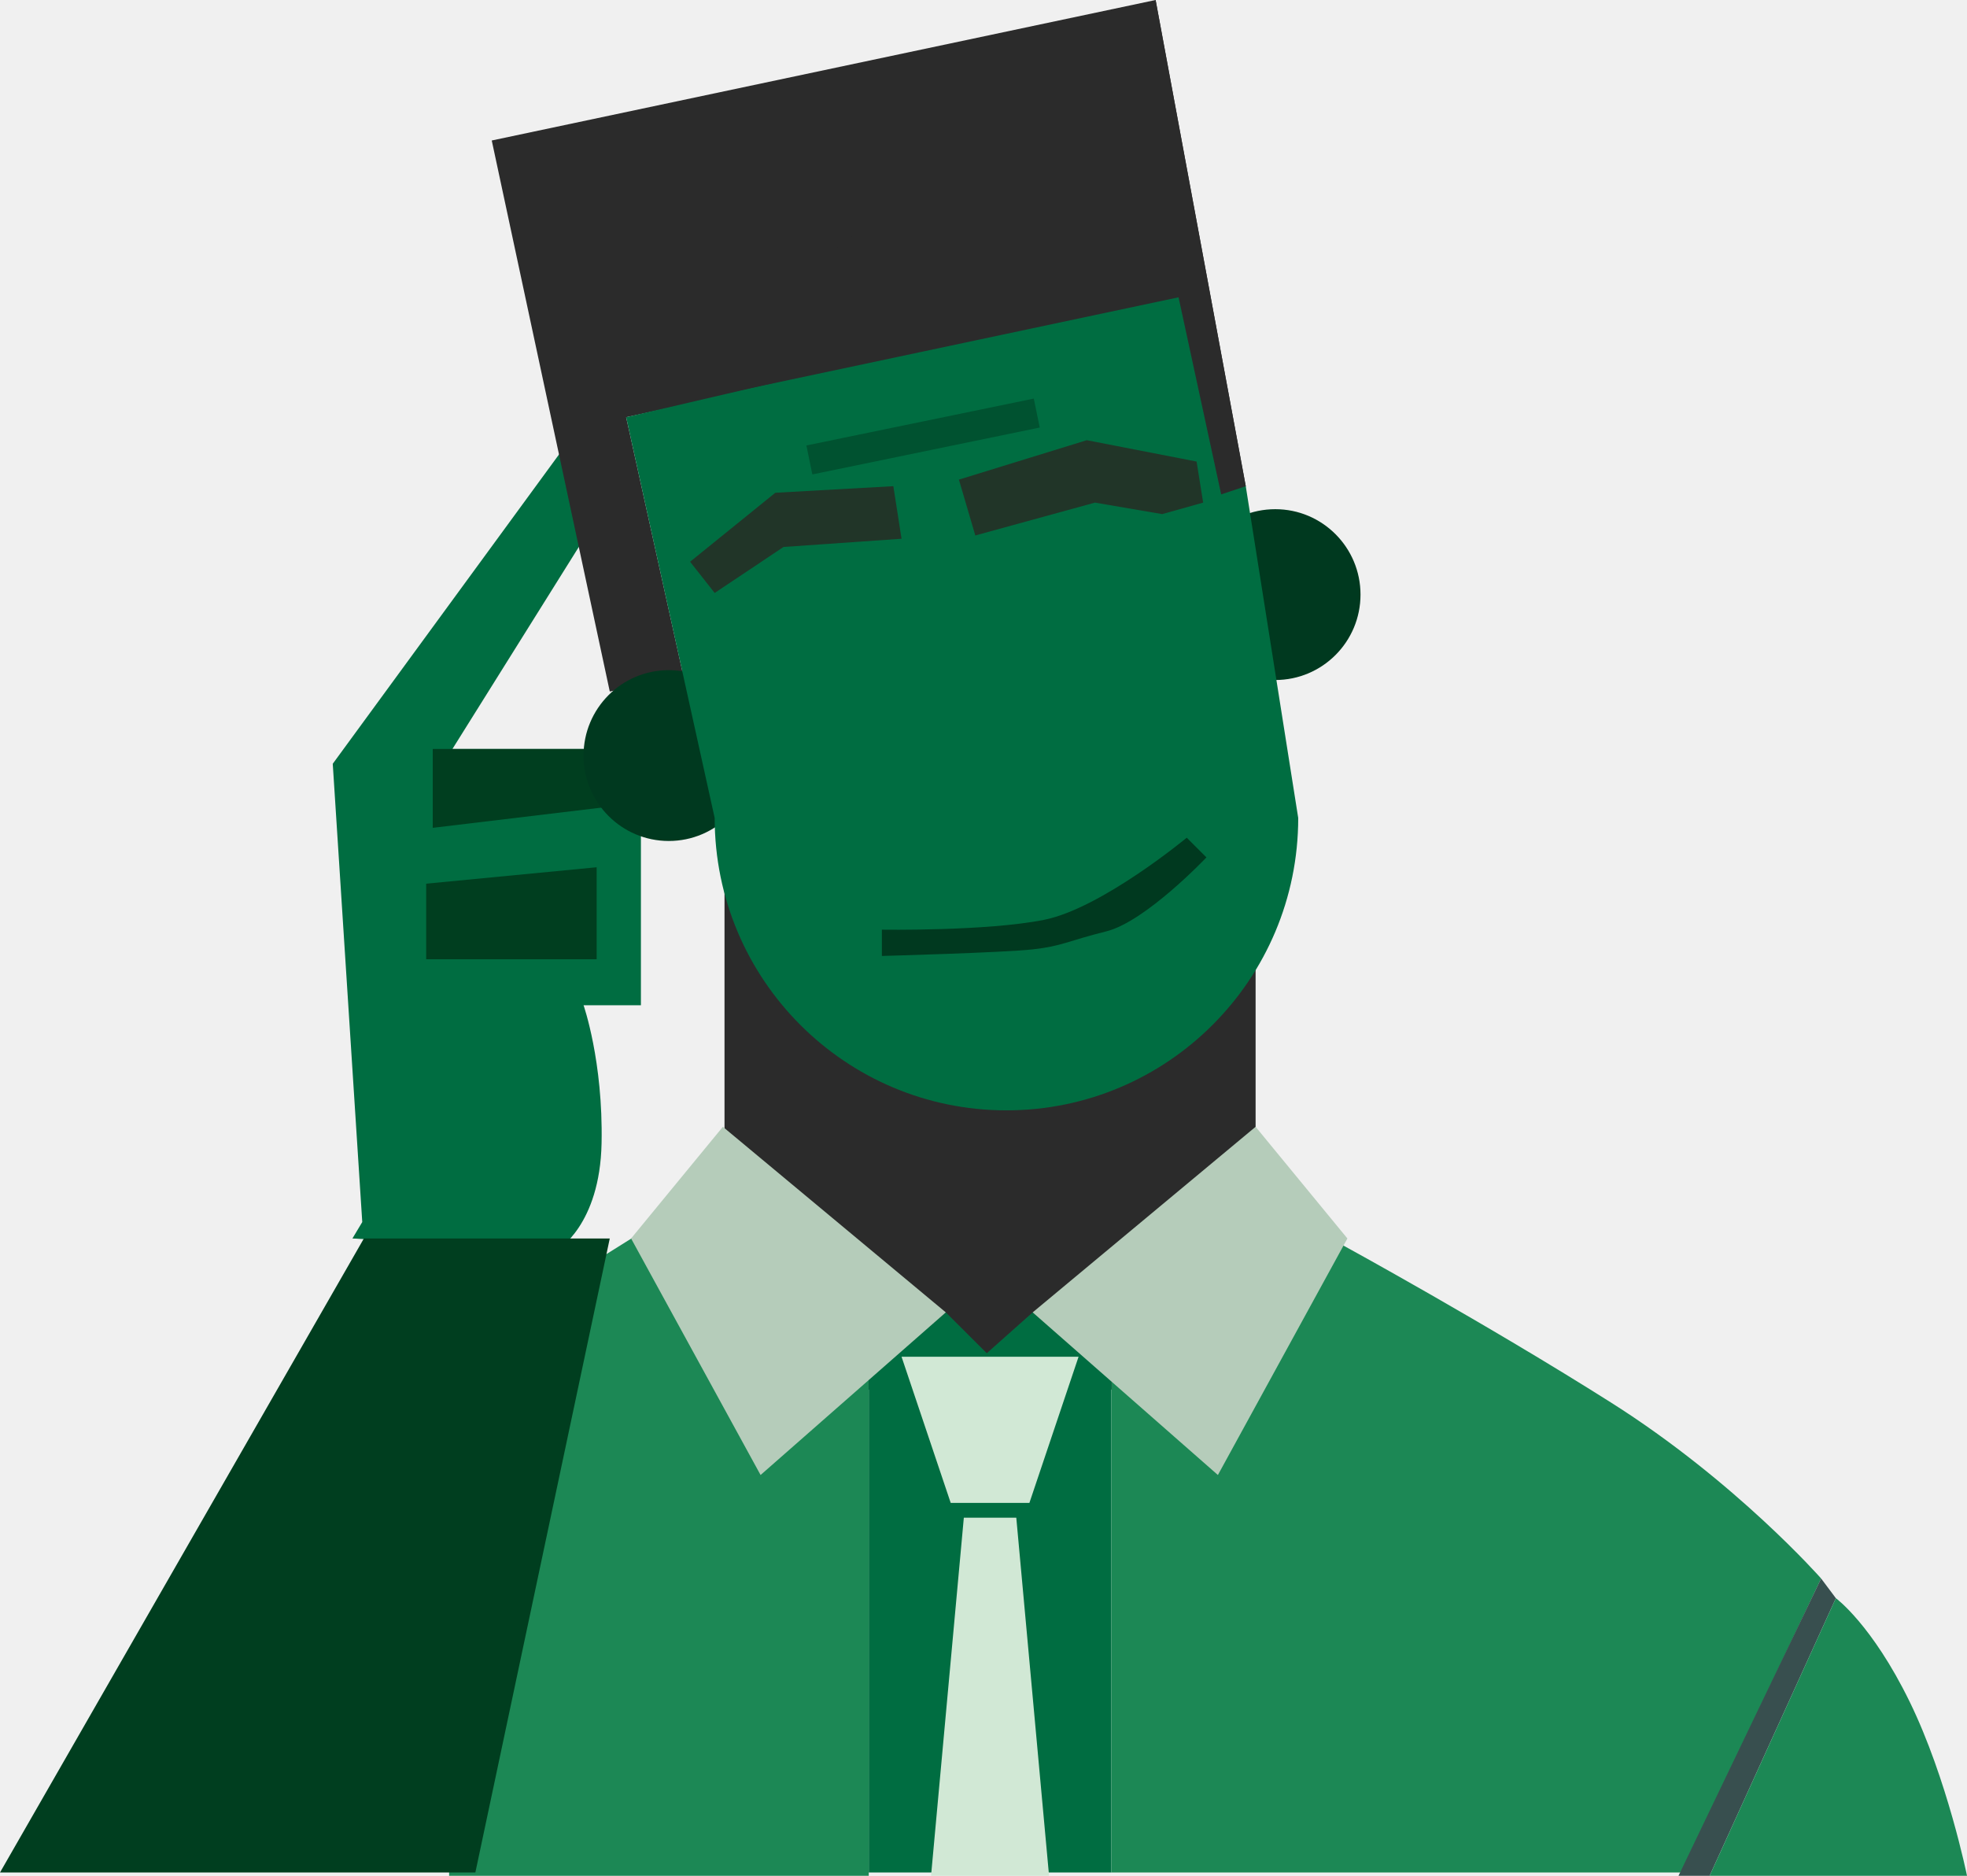
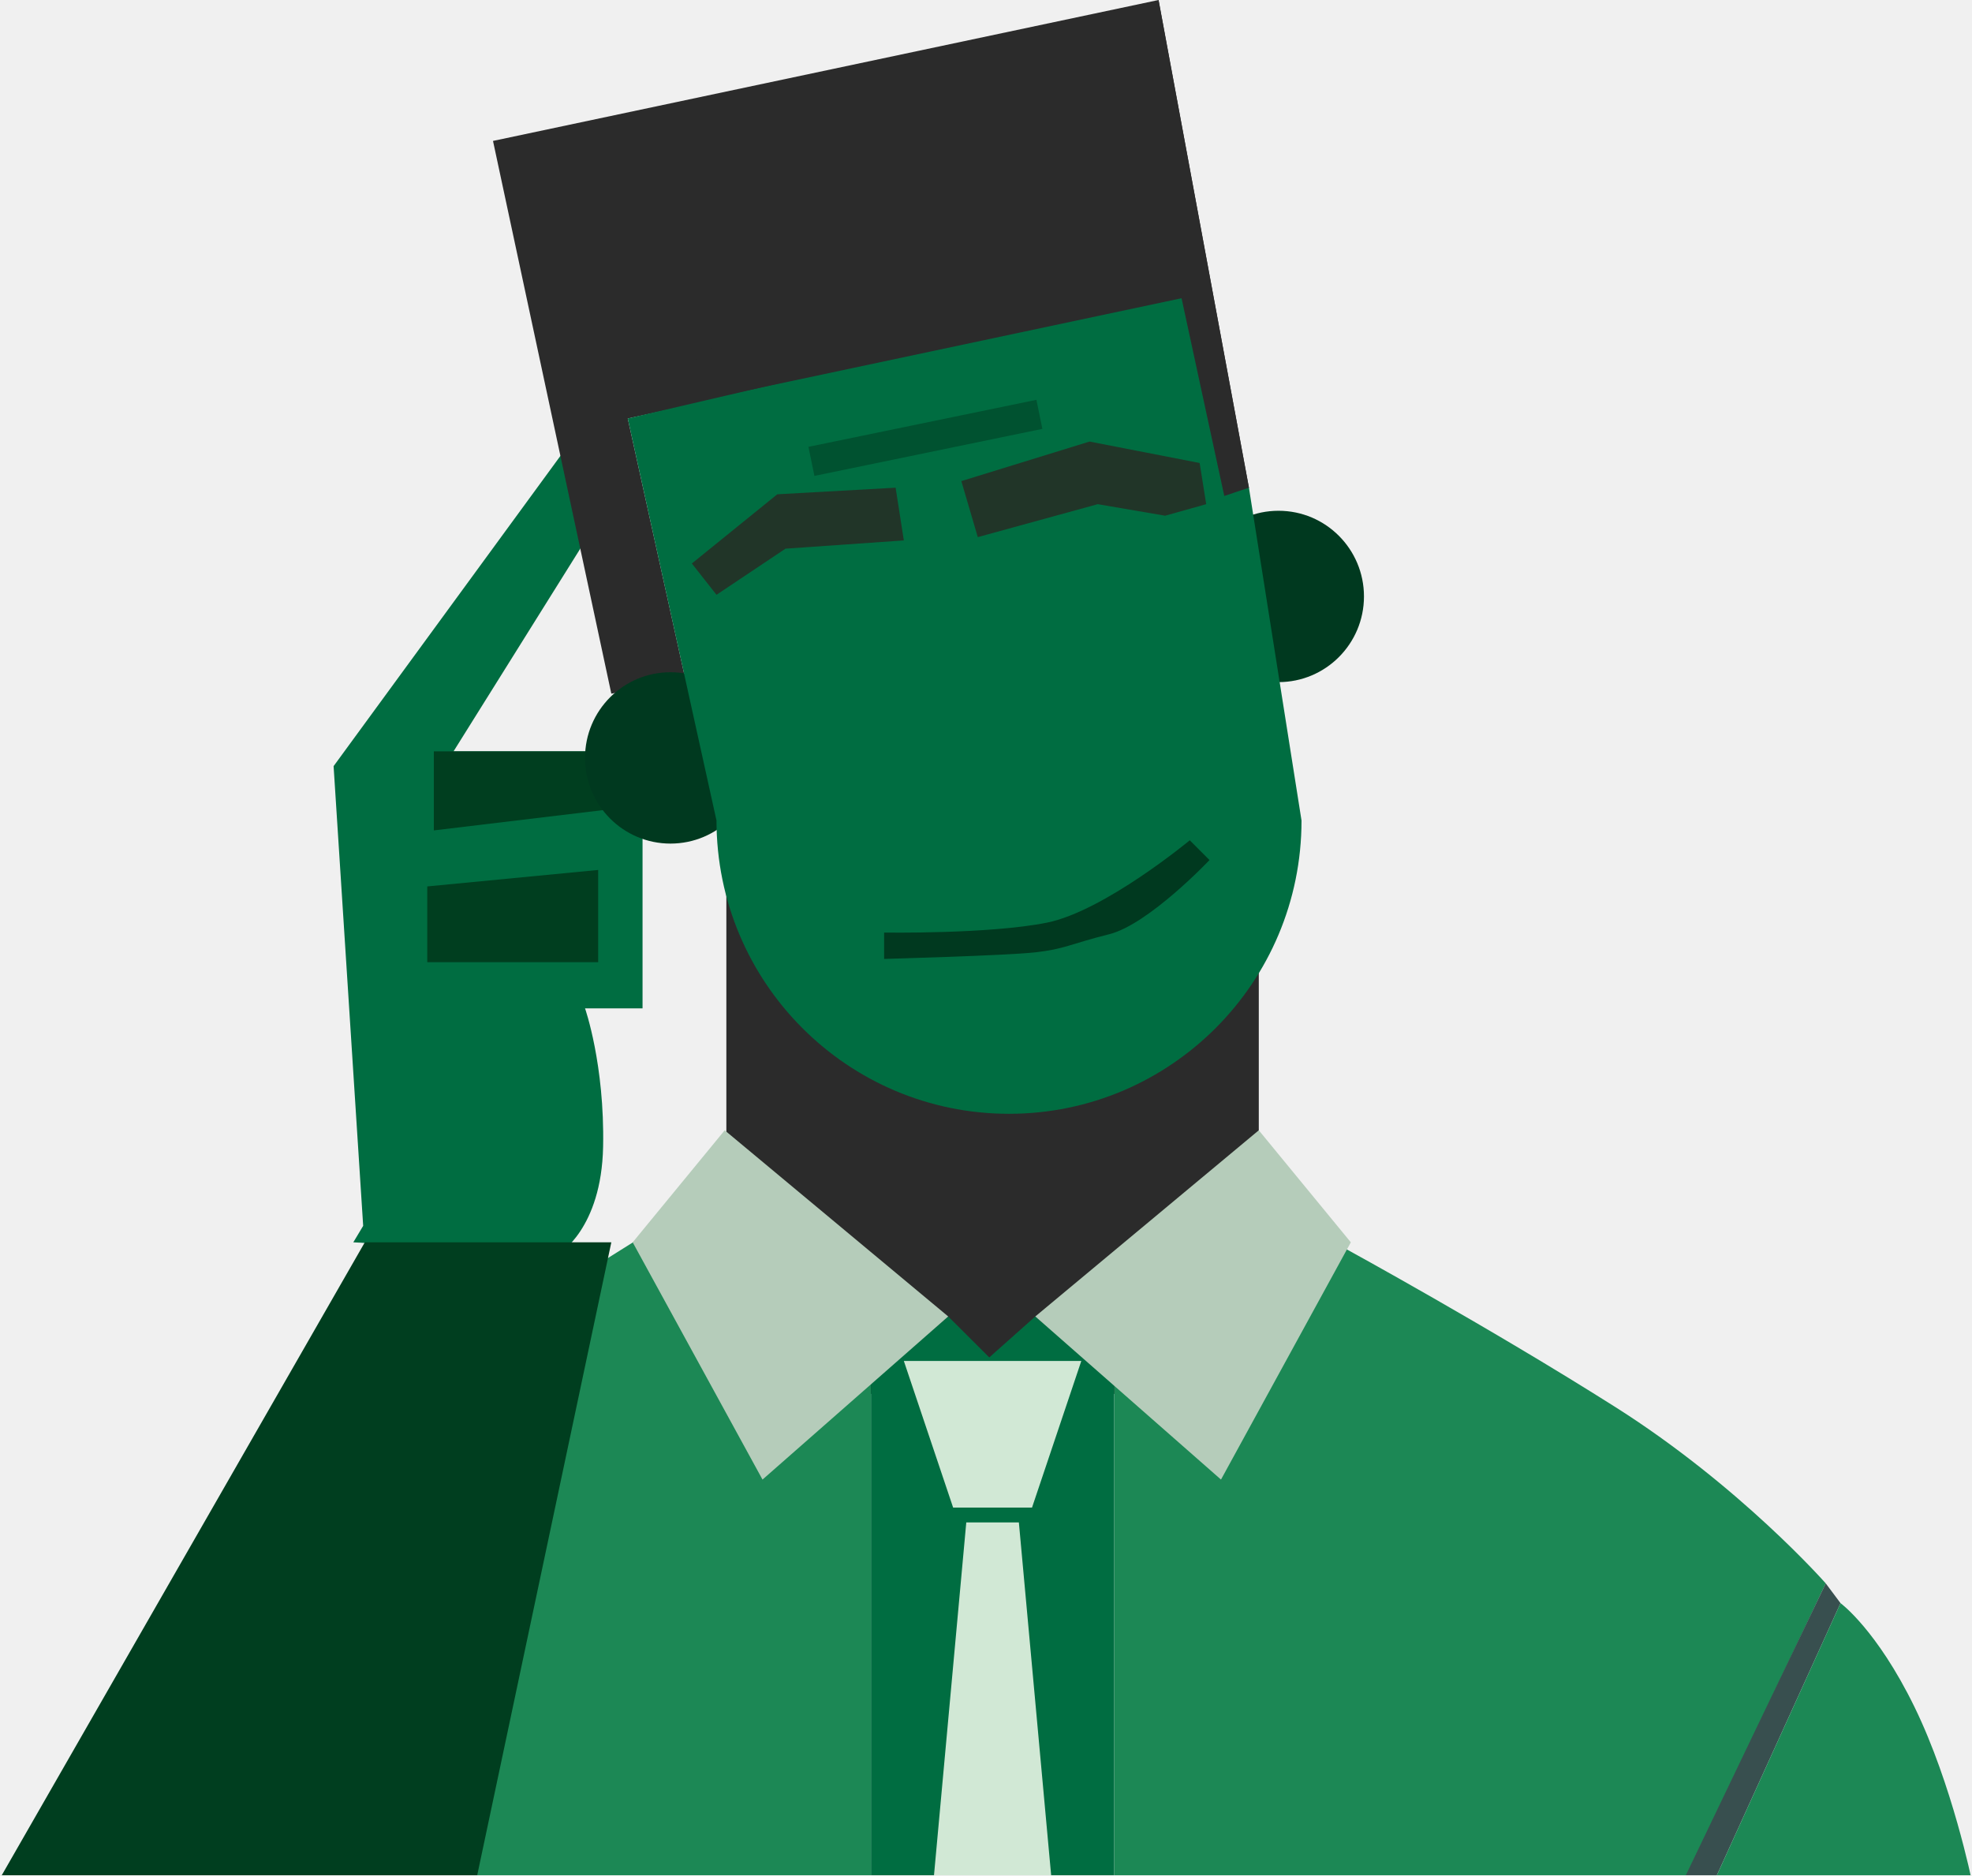
- <svg xmlns="http://www.w3.org/2000/svg" width="2107" height="2009" viewBox="0 0 2107 2009" fill="none">
-   <g clip-path="url(#clip0_3325_9512)">
-     <path d="M602.251 482.016L632.1 566.457L484.61 802.189H686.531V1076.62H625.077C625.077 1076.62 646.147 1136.44 644.391 1224.4C642.635 1312.36 596.983 1338.74 596.983 1338.74L377.504 1326.43L388.039 1308.84L356.434 818.022L602.251 482.016Z" fill="#006D41" />
-     <path d="M776.078 636.825H1344.97V1488.27H776.078V636.825Z" fill="#2B2B2B" />
-     <path d="M481.098 1347.54H642.635L684.775 1321.15L930.592 1347.54V2009H481.098V1347.54Z" fill="#1C8855" />
-     <path d="M463.54 802.189H668.973V862.002L463.54 886.63V802.189Z" fill="#003E1F" />
-     <path d="M456.517 946.443L639.123 928.851V1027.37H456.517V946.443Z" fill="#003E1F" />
-     <path d="M389.795 1326.43H653.17L509.192 2005.48H0L389.795 1326.43Z" fill="#003E1F" />
-     <path d="M930.592 1475.96L1013.12 1405.59L1057.01 1449.31L1106.17 1405.59L1190.45 1475.96V2005.48H930.592V1475.96Z" fill="#006D41" />
-     <path d="M1190.46 1410.87L1438.03 1333.47C1438.03 1333.47 1592.54 1417.91 1725.98 1502.35C1859.43 1586.79 1950.73 1690.58 1950.73 1690.58L1801.49 2005.48H1190.46V1410.87Z" fill="#1C8855" />
-     <path d="M774.323 1206.81L1013.12 1405.59L814.707 1579.76L675.996 1326.43L774.323 1206.81Z" fill="#B5CCBA" />
-     <path d="M1344.97 1206.81L1106.18 1405.59L1304.58 1579.76L1443.3 1326.43L1344.97 1206.81Z" fill="#B5CCBA" />
-     <path d="M526.75 150.468L1237.86 0L1334.43 520.722L1308.1 529.518L1262.44 318.414L670.728 446.835L732.183 724.788L653.174 740.621L526.75 150.468Z" fill="#2B2B2B" />
-     <path d="M807.683 809.23C807.683 859.75 766.804 900.708 716.38 900.708C665.956 900.708 625.077 859.75 625.077 809.23C625.077 758.706 665.956 717.751 716.38 717.751C766.804 717.751 807.683 758.706 807.683 809.23Z" fill="#00391F" />
-     <path d="M1457.34 636.828C1457.34 687.349 1416.46 728.306 1366.04 728.306C1315.61 728.306 1274.73 687.349 1274.73 636.828C1274.73 586.304 1315.61 545.35 1366.04 545.35C1416.46 545.35 1457.34 586.304 1457.34 636.828Z" fill="#00391F" />
-     <path d="M1390.62 876.075C1390.62 1049.02 1250.69 1189.21 1078.08 1189.21C905.473 1189.21 765.543 1049.02 765.543 876.075L670.728 446.835L1267.71 307.856L1334.43 520.721L1390.62 876.075Z" fill="#006D41" />
-     <path d="M665.461 445.076L1237.86 0L1334.43 520.722L1308.1 529.518L1262.44 318.414L665.461 445.076Z" fill="#2B2B2B" />
-     <path d="M965.708 1453.09H1155.34L1102.66 1609.66H1018.38L965.708 1453.09Z" fill="#D1E8D5" />
-     <path d="M1123.73 2009H997.313L1032.43 1625.49H1088.62L1123.73 2009Z" fill="#D1E8D5" />
-     <path d="M1950.73 1690.58L1966.53 1711.69L1831.33 2009H1797.97L1950.73 1690.58Z" fill="#384F4F" />
-     <path d="M1966.53 1711.69C1966.53 1711.69 2005.16 1739.84 2045.55 1822.52C2085.93 1905.2 2107 2009 2107 2009H1831.33L1966.53 1711.69Z" fill="#1C8855" />
-     <path d="M944.638 995.7C944.638 995.7 1057.01 997.46 1118.47 985.145C1179.92 972.831 1271.22 897.186 1271.22 897.186L1292.29 918.296C1292.29 918.296 1227.33 986.904 1185.19 997.46C1143.05 1008.01 1137.78 1013.29 1106.18 1016.81C1074.57 1020.33 944.638 1023.85 944.638 1023.85V995.7Z" fill="#00391F" />
-     <path d="M1027.16 513.682L1164.12 471.461L1281.76 494.33L1288.78 538.31L1244.89 550.625L1172.9 538.31L1044.72 573.494L1027.16 513.682Z" fill="#213528" />
-     <path d="M863.789 477.101L1107.37 426.894L1113.74 457.908L870.159 508.119L863.789 477.101Z" fill="#005230" />
-     <path d="M830.509 527.755L956.929 520.718L965.708 577.012L839.288 585.808L765.543 635.065L739.206 601.641L830.509 527.755Z" fill="#213528" />
+ <svg xmlns="http://www.w3.org/2000/svg" width="631" height="600" viewBox="0 0 631 600" fill="none">
+   <g clip-path="url(#clip0_3328_1083)">
+     <mask id="mask0_3328_1083" style="mask-type:luminance" maskUnits="userSpaceOnUse" x="0" y="0" width="631" height="602">
+       <path d="M631 0H0V602H631V0Z" fill="white" />
+     </mask>
+     <g mask="url(#mask0_3328_1083)">
+       <path d="M180.361 144.437L189.3 169.74L145.13 240.377H205.601V322.612H187.197C187.197 322.612 193.507 340.535 192.981 366.892C192.455 393.249 178.783 401.156 178.783 401.156L113.054 397.466L116.209 392.195L106.744 245.121L180.361 144.437Z" fill="#006D41" />
+       <path d="M232.418 190.826H402.788V445.964H232.418V190.826Z" fill="#2B2B2B" />
+       <path d="M144.078 403.792H192.455L205.075 395.885L278.692 403.792V601.999H144.078V403.792Z" fill="#1C8855" />
+       <path d="M138.82 240.377H200.343V258.3L138.82 265.68V240.377Z" fill="#003E1F" />
+       <path d="M136.717 283.603L191.403 278.332V307.852H136.717V283.603Z" fill="#003E1F" />
+       <path d="M116.735 397.468H195.61L152.492 600.946H0L116.735 397.468Z" fill="#003E1F" />
+       <path d="M278.692 442.274L303.406 421.188L316.552 434.288L331.275 421.188L356.515 442.274V600.945H278.692V442.274Z" fill="#006D41" />
+       <path d="M356.515 422.77L430.658 399.575C430.658 399.575 476.931 424.878 516.894 450.181C556.858 475.484 584.201 506.586 584.201 506.586L539.505 600.945H356.515V422.77Z" fill="#1C8855" />
+       <path d="M231.892 361.622L303.406 421.188L243.987 473.376L202.446 397.467L231.892 361.622Z" fill="#B5CCBA" />
+       <path d="M402.788 361.622L331.275 421.188L390.694 473.376L432.235 397.467L402.788 361.622Z" fill="#B5CCBA" />
+       <path d="M157.75 45.088L370.712 0L399.633 156.035L391.746 158.671L378.074 95.413L200.868 133.895L219.272 217.184L195.611 221.928L157.75 45.088Z" fill="#2B2B2B" />
+       <path d="M241.883 242.487C241.883 257.625 229.641 269.898 214.54 269.898C199.439 269.898 187.197 257.625 187.197 242.487C187.197 227.347 199.439 215.075 214.54 215.075C229.641 215.075 241.883 227.347 241.883 242.487Z" fill="#00391F" />
+       <path d="M436.442 190.827C436.442 205.965 424.199 218.238 409.098 218.238C393.997 218.238 381.755 205.965 381.755 190.827C381.755 175.687 393.997 163.415 409.098 163.415C424.199 163.415 436.442 175.687 436.442 190.827Z" fill="#00391F" />
+       <path d="M416.46 262.517C416.46 314.34 374.554 356.349 322.862 356.349C271.169 356.349 229.263 314.34 229.263 262.517L200.868 133.895L379.652 92.249L399.633 156.035L416.46 262.517Z" fill="#006D41" />
+       <path d="M199.291 133.368L370.713 0L399.633 156.035L391.746 158.671L378.074 95.413L199.291 133.368Z" fill="#2B2B2B" />
+       <path d="M289.208 435.422H345.998L330.223 482.338H304.983L289.208 435.422Z" fill="#D1E8D5" />
+       <path d="M336.533 601.999H298.673L309.19 487.081H326.017L336.533 601.999Z" fill="#D1E8D5" />
+       <path d="M584.201 506.585L588.933 512.911L548.444 601.999H538.453L584.201 506.585Z" fill="#384F4F" />
+       <path d="M588.933 512.911C588.933 512.911 600.502 521.345 612.596 546.121C624.69 570.897 631 601.999 631 601.999H548.444L588.933 512.911Z" fill="#1C8855" />
+       <path d="M282.898 298.363C282.898 298.363 316.552 298.891 334.956 295.201C353.36 291.511 380.703 268.843 380.703 268.843L387.013 275.169C387.013 275.169 367.558 295.728 354.938 298.891C342.318 302.053 340.74 303.635 331.275 304.689C321.81 305.743 282.898 306.798 282.898 306.798V298.363Z" fill="#00391F" />
+       <path d="M307.612 153.925L348.627 141.274L383.858 148.127L385.962 161.305L372.816 164.995L351.257 161.305L312.871 171.848L307.612 153.925Z" fill="#213528" />
+       <path d="M258.686 142.964L331.631 127.919L333.539 137.213L260.594 152.259L258.686 142.964Z" fill="#005230" />
+       <path d="M248.719 158.143L286.579 156.034L289.208 172.903L251.348 175.539L229.263 190.299L221.376 180.283L248.719 158.143Z" fill="#213528" />
+     </g>
  </g>
  <defs>
-     <clipPath id="clip0_3325_9512">
-       <rect width="2107" height="2009" fill="white" />
+     <clipPath id="clip0_3328_1083">
+       <rect width="631" height="600" fill="white" />
    </clipPath>
  </defs>
</svg>
